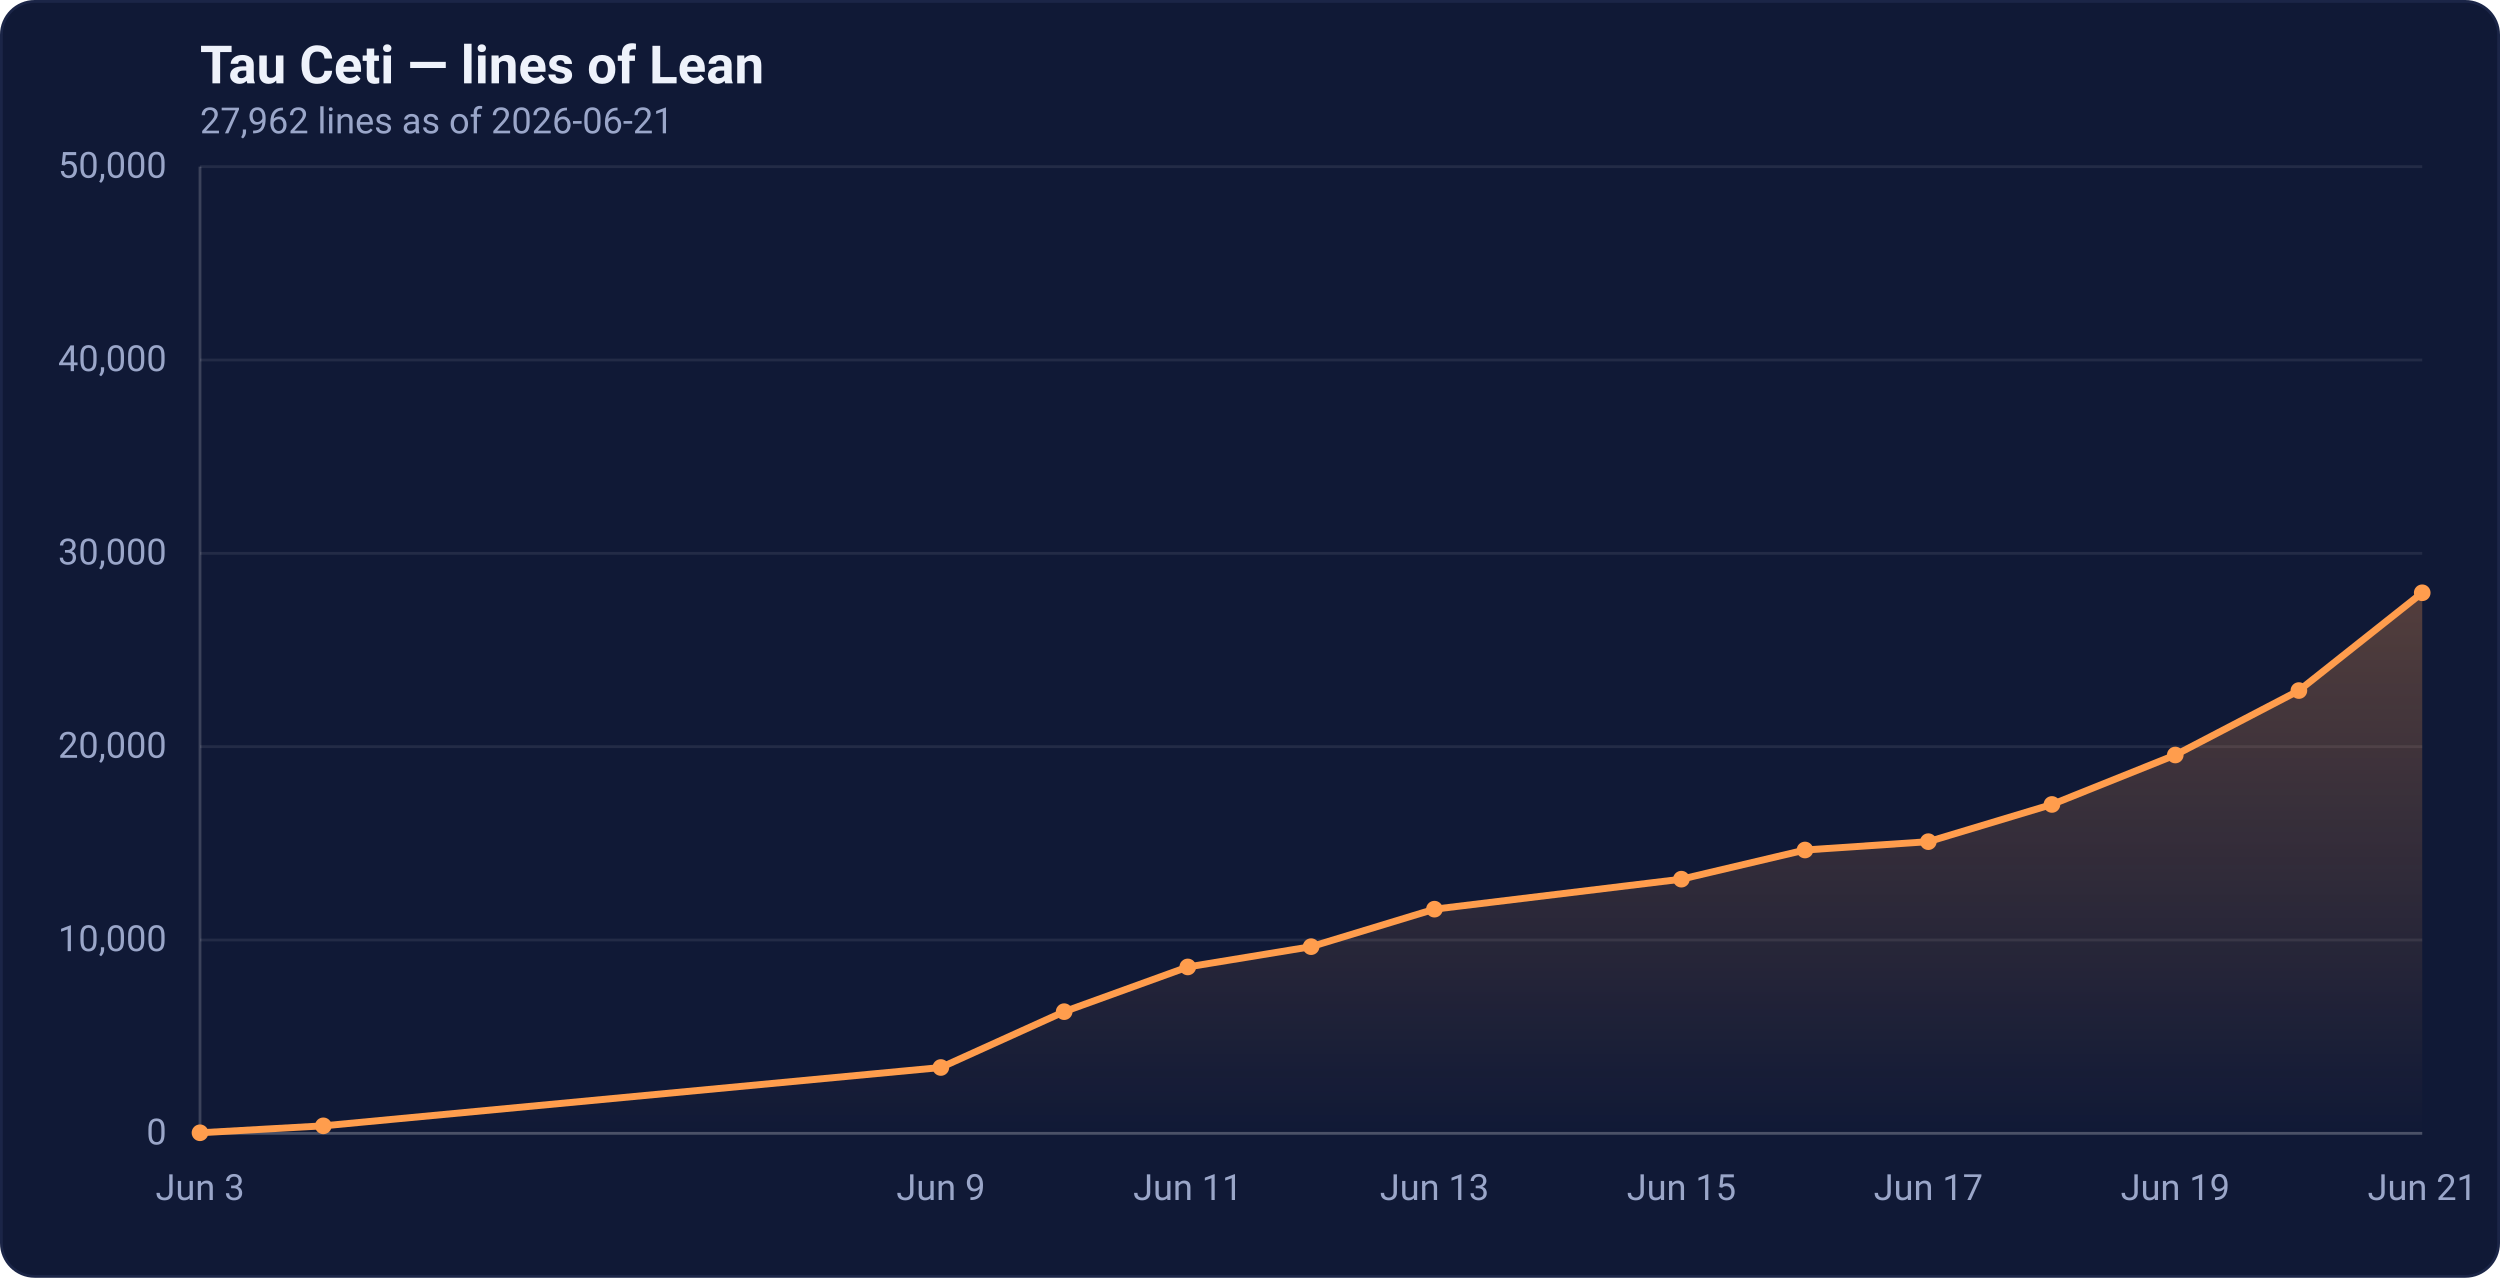
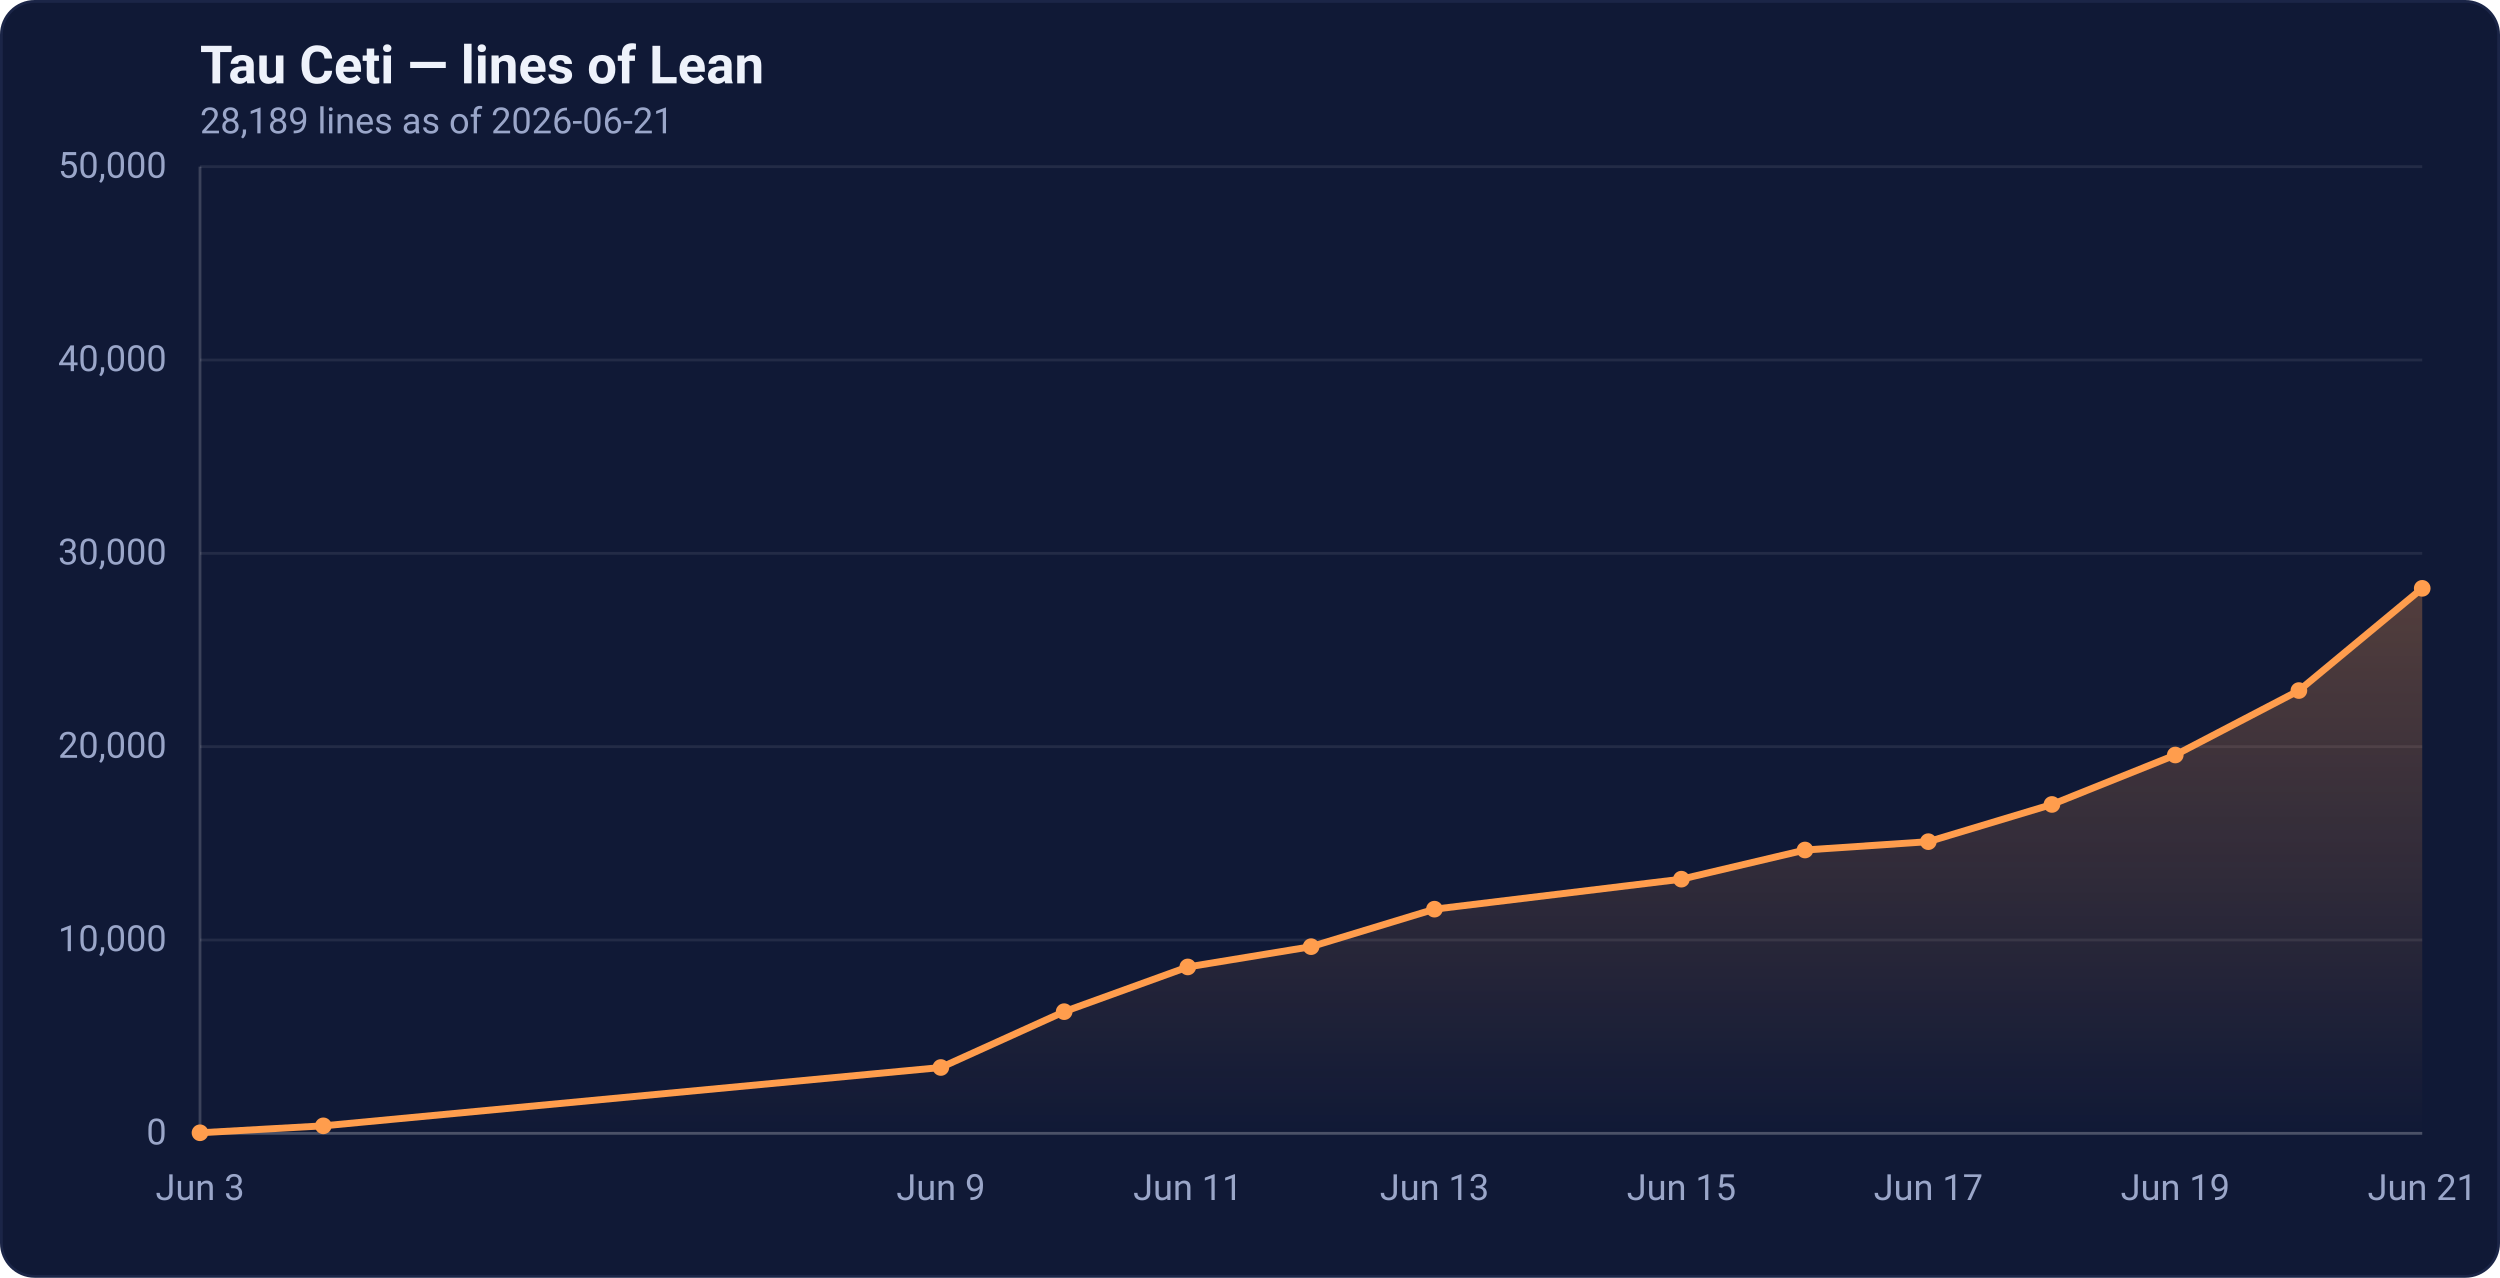
- <svg xmlns="http://www.w3.org/2000/svg" viewBox="0 0 900 460" font-family="ui-sans-serif,system-ui,-apple-system,'Segoe UI',Roboto,sans-serif" role="img" aria-label="Tau Ceti — lines of Lean: 27,962 lines as of 2026-06-21">
+ <svg xmlns="http://www.w3.org/2000/svg" viewBox="0 0 900 460" font-family="ui-sans-serif,system-ui,-apple-system,'Segoe UI',Roboto,sans-serif" role="img" aria-label="Tau Ceti — lines of Lean: 28,189 lines as of 2026-06-21">
  <defs>
    <linearGradient id="gff9d4d" x1="0" y1="0" x2="0" y2="1">
      <stop offset="0" stop-color="#ff9d4d" stop-opacity="0.28" />
      <stop offset="1" stop-color="#ff9d4d" stop-opacity="0" />
    </linearGradient>
  </defs>
  <style>
    .grid{stroke:rgba(255,255,255,0.08);stroke-width:1}
    .axis{stroke:rgba(255,255,255,0.18);stroke-width:1}
    .ytick{fill:#9aa6c9;font-size:13px;text-anchor:end}
    .xtick{fill:#9aa6c9;font-size:13px;text-anchor:middle}
    .title{fill:#eef2fb;font-size:19px;font-weight:600}
    .sub{fill:#9aa6c9;font-size:13px}
    .line{fill:none;stroke:#ff9d4d;stroke-width:2.5;stroke-linejoin:round;stroke-linecap:round}
    circle{fill:#ff9d4d}
  </style>
  <rect x="0.5" y="0.5" width="899" height="459" rx="12" fill="#101936" stroke="#1b2547" />
  <text class="title" x="72" y="30">Tau Ceti — lines of Lean</text>
-   <text class="sub" x="72" y="48">27,962 lines as of 2026-06-21</text>
+   <text class="sub" x="72" y="48">28,189 lines as of 2026-06-21</text>
  <line class="grid" x1="72" y1="408.0" x2="872" y2="408.0" />
  <text class="ytick" x="60" y="412.0">0</text>
  <line class="grid" x1="72" y1="338.4" x2="872" y2="338.4" />
  <text class="ytick" x="60" y="342.4">10,000</text>
  <line class="grid" x1="72" y1="268.8" x2="872" y2="268.8" />
  <text class="ytick" x="60" y="272.8">20,000</text>
  <line class="grid" x1="72" y1="199.2" x2="872" y2="199.2" />
  <text class="ytick" x="60" y="203.2">30,000</text>
  <line class="grid" x1="72" y1="129.6" x2="872" y2="129.6" />
  <text class="ytick" x="60" y="133.6">40,000</text>
  <line class="grid" x1="72" y1="60.0" x2="872" y2="60.0" />
  <text class="ytick" x="60" y="64.0">50,000</text>
  <line class="axis" x1="72" y1="60" x2="72" y2="408" />
  <line class="axis" x1="72" y1="408" x2="872" y2="408" />
-   <polygon points="72,408 72.0,407.8 116.4,405.3 338.7,384.3 383.1,364.2 427.6,348.1 472.0,340.8 516.4,327.3 605.3,316.5 649.8,306.0 694.2,303.0 738.7,289.6 783.1,271.8 827.6,248.6 872.0,213.4 872,408" fill="url(#gff9d4d)" />
-   <polyline class="line" points="72.0,407.8 116.4,405.3 338.7,384.3 383.1,364.2 427.6,348.1 472.0,340.8 516.4,327.3 605.3,316.5 649.8,306.0 694.2,303.0 738.7,289.6 783.1,271.8 827.6,248.6 872.0,213.4" />
+   <polygon points="72,408 72.0,407.8 116.4,405.3 338.7,384.3 383.1,364.2 427.6,348.1 472.0,340.8 516.4,327.3 605.3,316.5 649.8,306.0 694.2,303.0 738.7,289.6 783.1,271.8 827.6,248.6 872.0,211.8 872,408" fill="url(#gff9d4d)" />
+   <polyline class="line" points="72.0,407.8 116.4,405.3 338.7,384.3 383.1,364.2 427.6,348.1 472.0,340.8 516.4,327.3 605.3,316.5 649.8,306.0 694.2,303.0 738.7,289.6 783.1,271.8 827.6,248.6 872.0,211.8" />
  <circle cx="72.0" cy="407.8" r="3" />
  <circle cx="116.4" cy="405.3" r="3" />
  <circle cx="338.7" cy="384.3" r="3" />
  <circle cx="383.1" cy="364.2" r="3" />
  <circle cx="427.6" cy="348.1" r="3" />
  <circle cx="472.0" cy="340.8" r="3" />
  <circle cx="516.4" cy="327.3" r="3" />
  <circle cx="605.3" cy="316.5" r="3" />
  <circle cx="649.8" cy="306.0" r="3" />
  <circle cx="694.2" cy="303.0" r="3" />
  <circle cx="738.7" cy="289.6" r="3" />
  <circle cx="783.1" cy="271.8" r="3" />
  <circle cx="827.6" cy="248.6" r="3" />
-   <circle cx="872.0" cy="213.4" r="3" />
+   <circle cx="872.0" cy="211.8" r="3" />
  <text class="xtick" x="72.0" y="432">Jun 3</text>
  <text class="xtick" x="338.7" y="432">Jun 9</text>
  <text class="xtick" x="427.6" y="432">Jun 11</text>
  <text class="xtick" x="516.4" y="432">Jun 13</text>
  <text class="xtick" x="605.3" y="432">Jun 15</text>
  <text class="xtick" x="694.2" y="432">Jun 17</text>
  <text class="xtick" x="783.1" y="432">Jun 19</text>
  <text class="xtick" x="872.0" y="432">Jun 21</text>
</svg>
